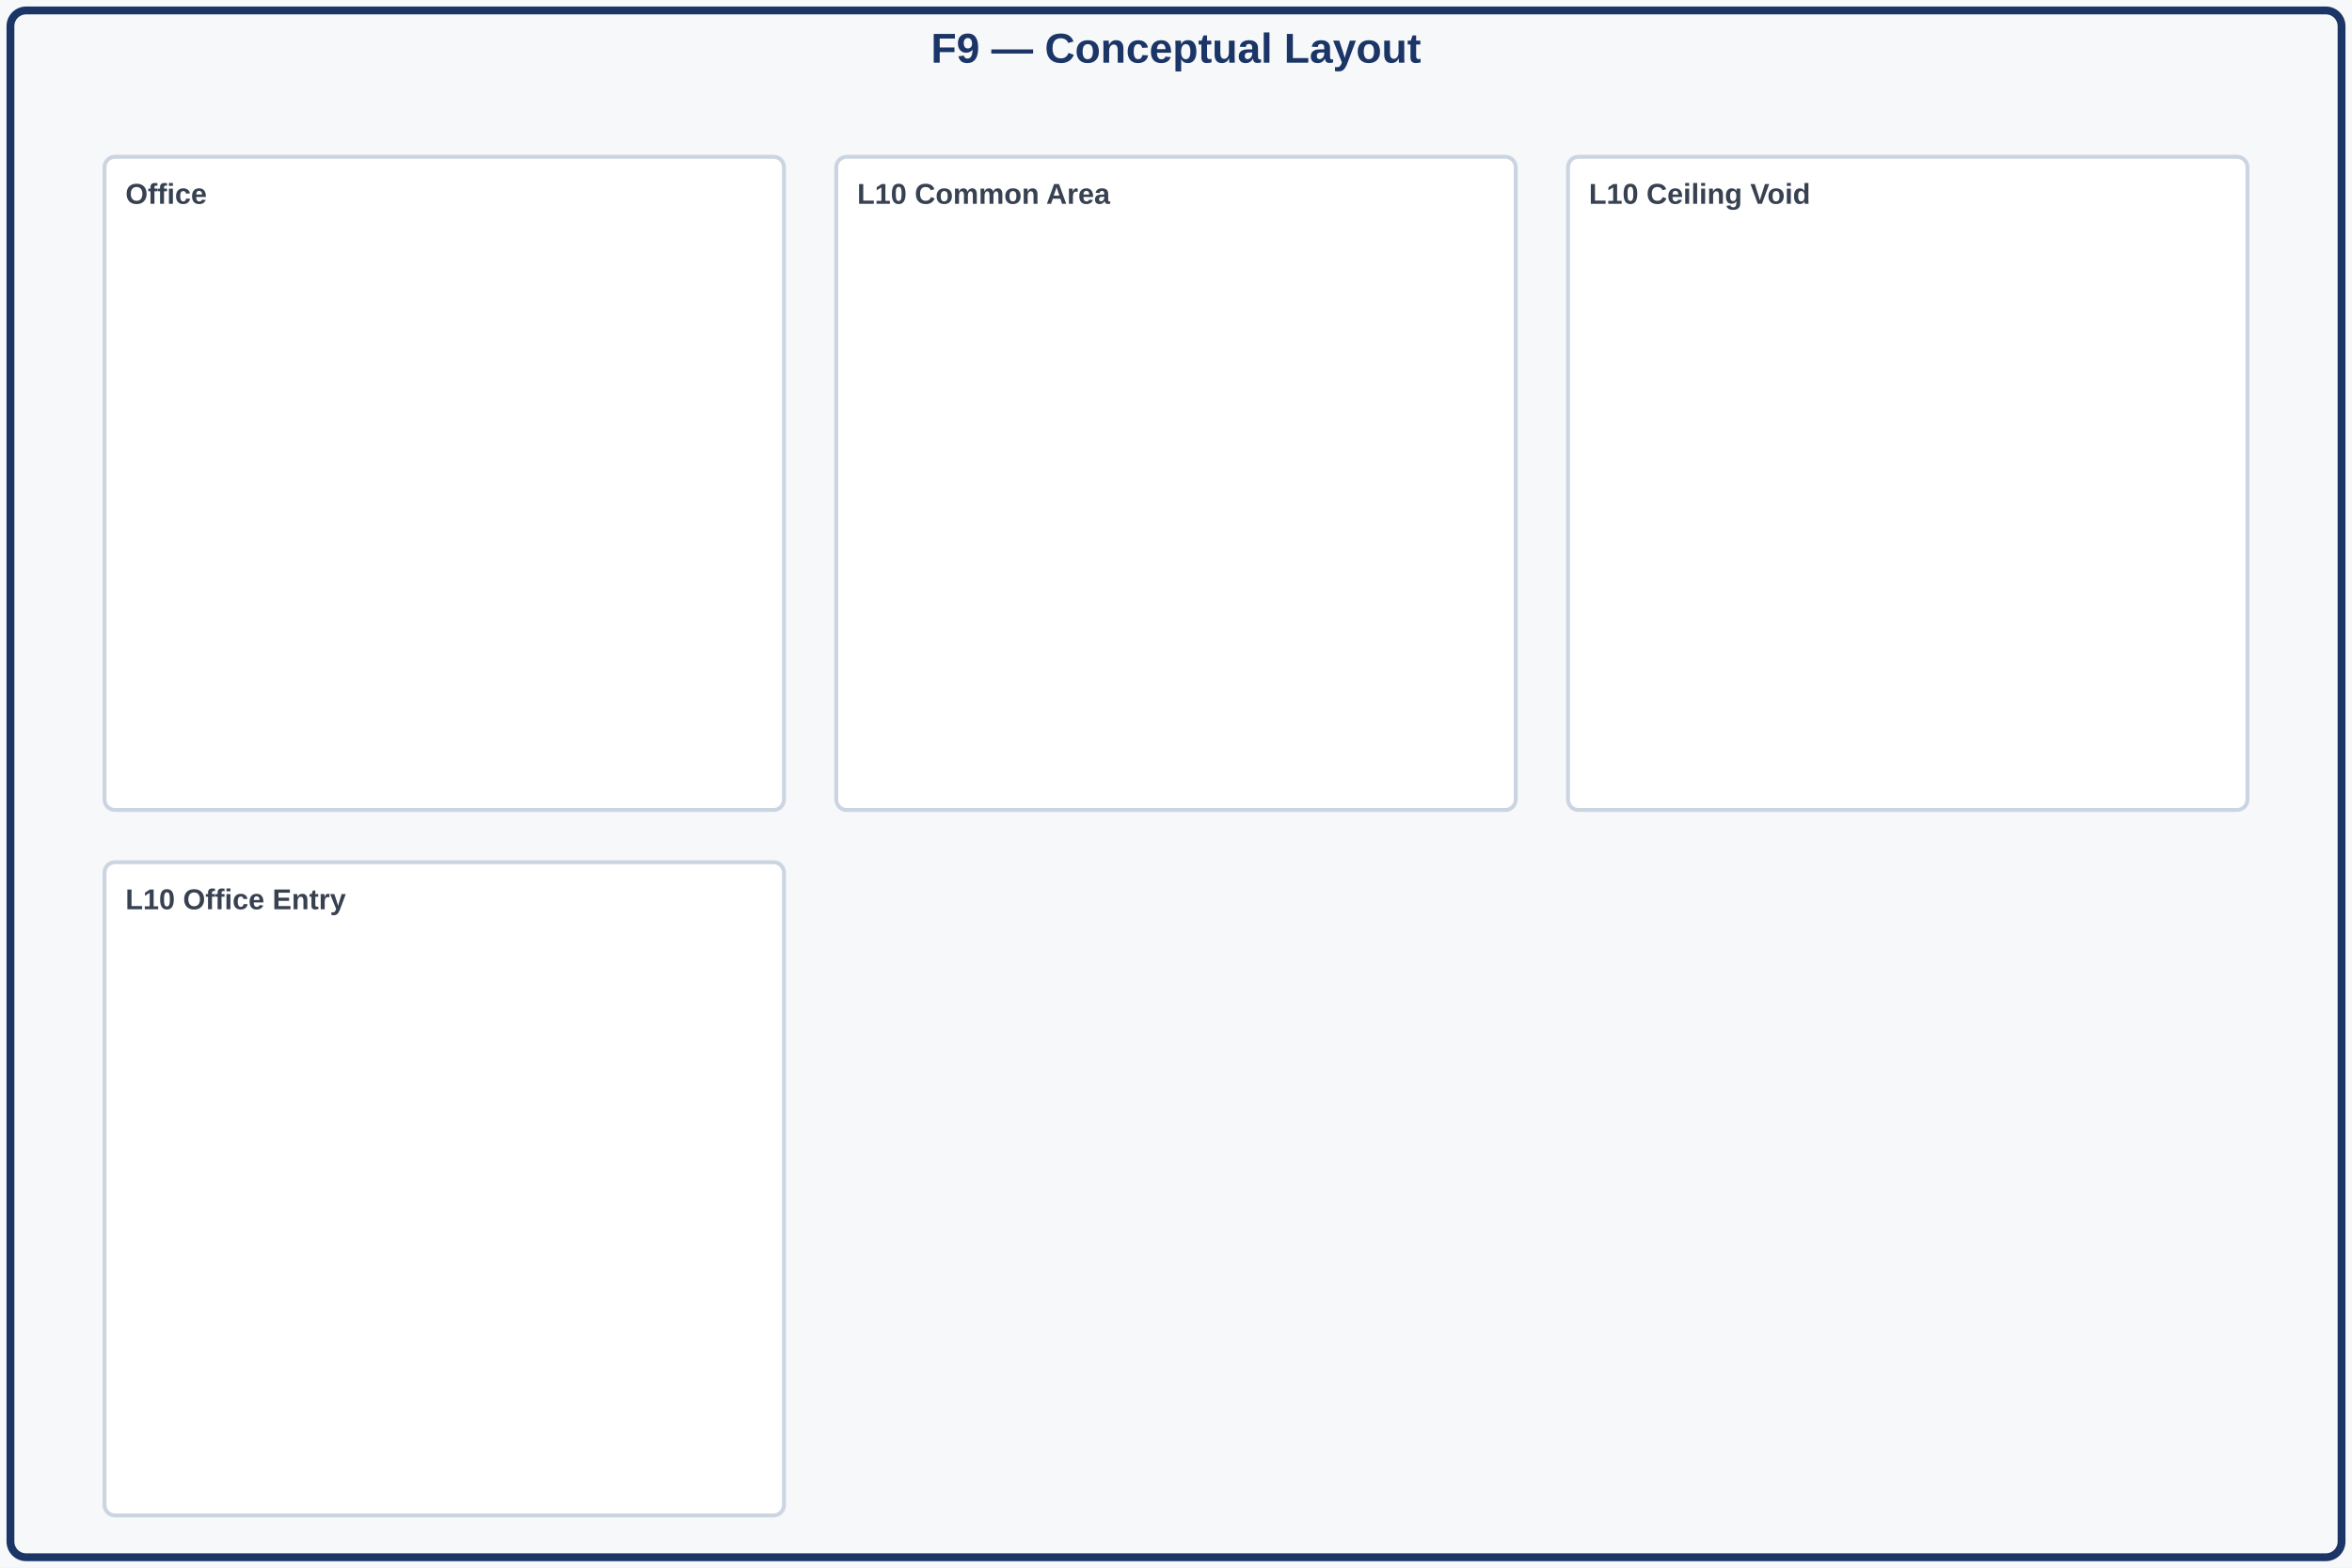
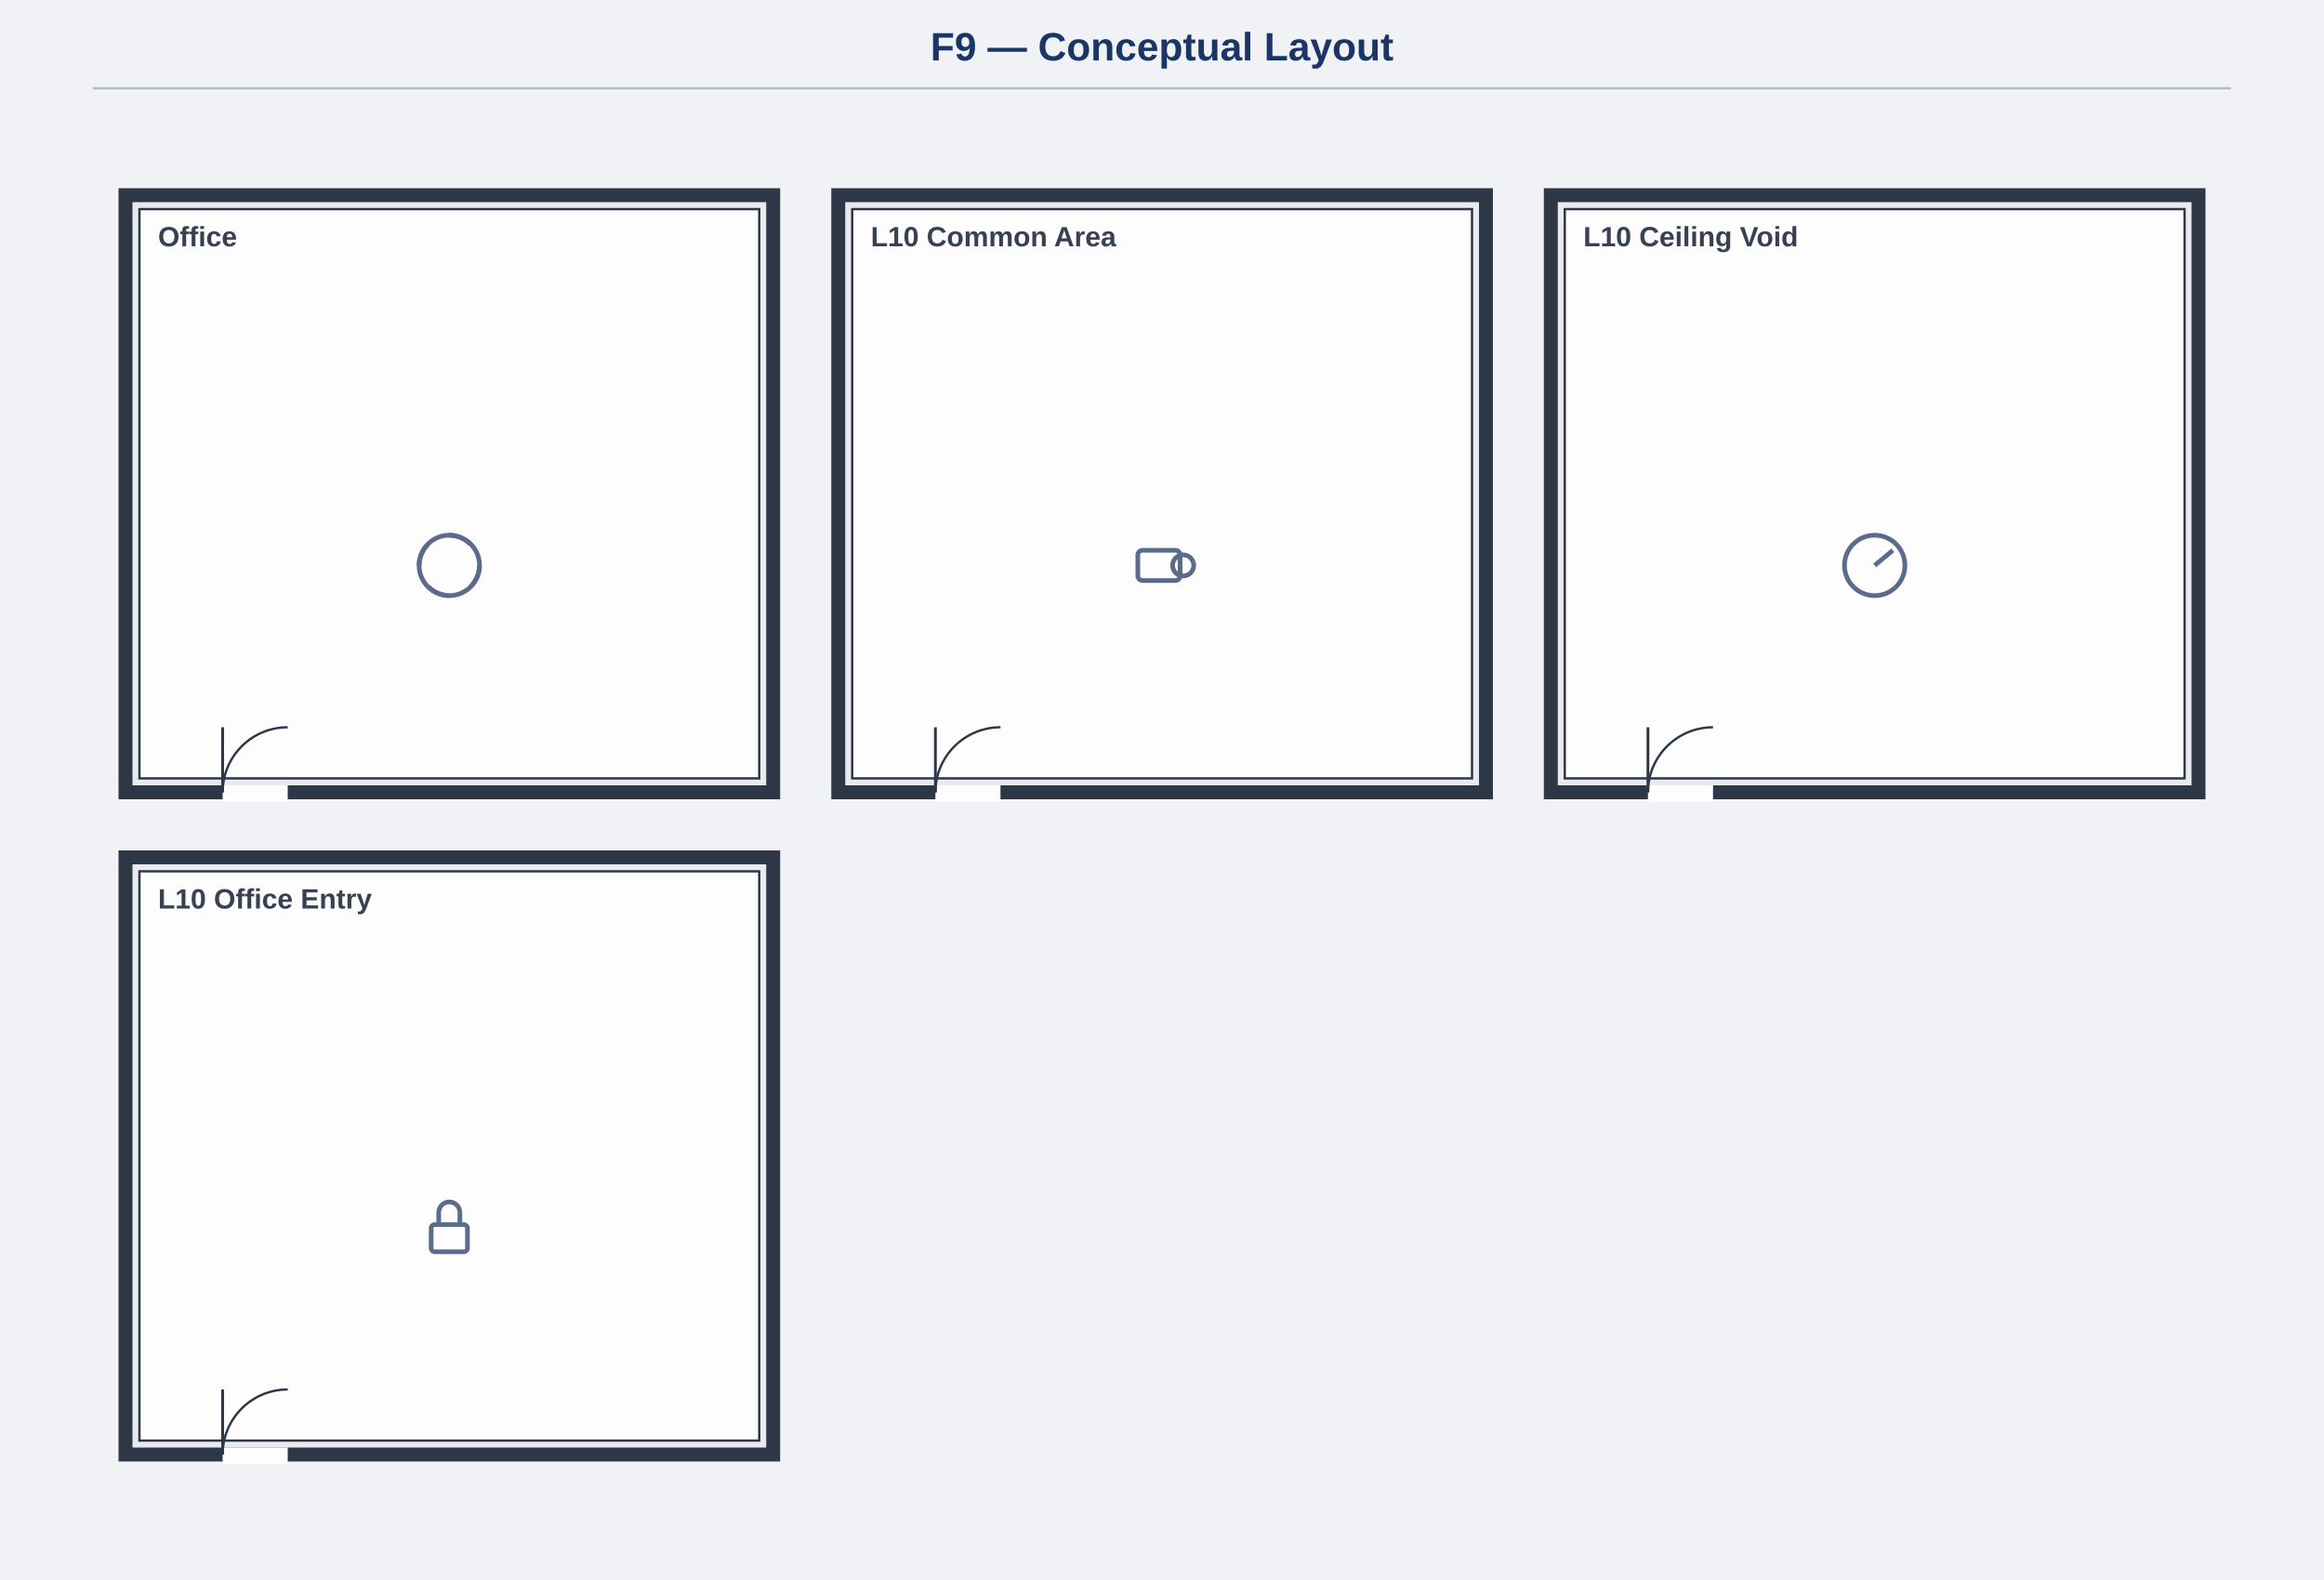
- <svg xmlns="http://www.w3.org/2000/svg" width="900" height="600" viewBox="0 0 900 600" font-family="Arial, sans-serif">
-   <rect x="0" y="0" width="900" height="600" fill="#F7F8FA" />
-   <rect x="4" y="4" width="892" height="592" fill="none" stroke="#1A3566" stroke-width="3" rx="6" />
-   <text x="450.0" y="24" text-anchor="middle" font-size="16" font-weight="bold" fill="#1A3566">F9 — Conceptual Layout</text>
-   <rect x="40.0" y="60.0" width="260.0" height="250.0" fill="#fff" stroke="#CBD5E1" stroke-width="1.5" rx="4" />
-   <text x="48.0" y="78.0" font-size="11" font-weight="600" fill="#374151">Office</text>
-   <rect x="320.0" y="60.0" width="260.0" height="250.0" fill="#fff" stroke="#CBD5E1" stroke-width="1.5" rx="4" />
-   <text x="328.0" y="78.0" font-size="11" font-weight="600" fill="#374151">L10 Common Area</text>
-   <rect x="600.0" y="60.0" width="260.0" height="250.0" fill="#fff" stroke="#CBD5E1" stroke-width="1.5" rx="4" />
-   <text x="608.0" y="78.0" font-size="11" font-weight="600" fill="#374151">L10 Ceiling Void</text>
-   <rect x="40.0" y="330.0" width="260.0" height="250.0" fill="#fff" stroke="#CBD5E1" stroke-width="1.5" rx="4" />
-   <text x="48.0" y="348.0" font-size="11" font-weight="600" fill="#374151">L10 Office Entry</text>
+ <svg xmlns="http://www.w3.org/2000/svg" width="1000" height="680" viewBox="0 0 1000 680" font-family="Arial, sans-serif">
+   <rect x="0" y="0" width="1000" height="680" fill="#F0F2F6" />
+   <text x="500.0" y="26" text-anchor="middle" font-size="17" font-weight="bold" fill="#1A3566">F9 — Conceptual Layout</text>
+   <line x1="40" y1="38" x2="960" y2="38" stroke="#1A3566" stroke-width="1" opacity="0.3" />
+   <rect x="54.0" y="84.0" width="278.7" height="257.0" fill="#E8EAED" stroke="#2D3748" stroke-width="6" />
+   <rect x="60.0" y="90.0" width="266.7" height="245.0" fill="#FDFDFE" stroke="#2D3748" stroke-width="1" />
+   <rect x="95.8" y="338.0" width="28.0" height="7" fill="#FDFDFE" />
+   <path d="M95.8,341.0 A28.0,28.0 0 0 1 123.8,313.0" fill="none" stroke="#2D3748" stroke-width="1" />
+   <line x1="95.8" y1="341.0" x2="95.8" y2="313.0" stroke="#2D3748" stroke-width="1.2" />
+   <text x="68.0" y="106.0" font-size="12" font-weight="700" fill="#374151">Office</text>
+   <circle cx="193.333" cy="243.34" r="13" fill="none" stroke="#5B6B8C" stroke-width="2" />
+   <path d="M193.333,230.34 A13,13 0 0 1 202.433,234.24" stroke="#5B6B8C" stroke-width="2" fill="none" />
+   <path d="M206.333,243.34 A13,13 0 0 1 202.433,252.44" stroke="#5B6B8C" stroke-width="2" fill="none" />
+   <path d="M193.333,256.34 A13,13 0 0 1 184.233,252.44" stroke="#5B6B8C" stroke-width="2" fill="none" />
+   <path d="M180.333,243.34 A13,13 0 0 1 184.233,234.24" stroke="#5B6B8C" stroke-width="2" fill="none" />
+   <rect x="360.7" y="84.0" width="278.7" height="257.0" fill="#E8EAED" stroke="#2D3748" stroke-width="6" />
+   <rect x="366.7" y="90.0" width="266.7" height="245.0" fill="#FDFDFE" stroke="#2D3748" stroke-width="1" />
+   <rect x="402.5" y="338.0" width="28.0" height="7" fill="#FDFDFE" />
+   <path d="M402.5,341.0 A28.0,28.0 0 0 1 430.5,313.0" fill="none" stroke="#2D3748" stroke-width="1" />
+   <line x1="402.5" y1="341.0" x2="402.5" y2="313.0" stroke="#2D3748" stroke-width="1.2" />
+   <text x="374.7" y="106.0" font-size="12" font-weight="700" fill="#374151">L10 Common Area</text>
+   <rect x="489.6" y="236.84" width="18.2" height="13" rx="2" fill="none" stroke="#5B6B8C" stroke-width="2" />
+   <circle cx="509.1" cy="243.34" r="4.55" fill="none" stroke="#5B6B8C" stroke-width="2" />
+   <rect x="667.3" y="84.0" width="278.7" height="257.0" fill="#E8EAED" stroke="#2D3748" stroke-width="6" />
+   <rect x="673.3" y="90.0" width="266.7" height="245.0" fill="#FDFDFE" stroke="#2D3748" stroke-width="1" />
+   <rect x="709.1" y="338.0" width="28.0" height="7" fill="#FDFDFE" />
+   <path d="M709.1,341.0 A28.0,28.0 0 0 1 737.1,313.0" fill="none" stroke="#2D3748" stroke-width="1" />
+   <line x1="709.1" y1="341.0" x2="709.1" y2="313.0" stroke="#2D3748" stroke-width="1.2" />
+   <text x="681.3" y="106.0" font-size="12" font-weight="700" fill="#374151">L10 Ceiling Void</text>
+   <circle cx="806.667" cy="243.34" r="13" fill="none" stroke="#5B6B8C" stroke-width="2" />
+   <path d="M806.667,243.34 L814.467,236.84" stroke="#5B6B8C" stroke-width="2" />
+   <rect x="54.0" y="369.0" width="278.7" height="257.0" fill="#E8EAED" stroke="#2D3748" stroke-width="6" />
+   <rect x="60.0" y="375.0" width="266.7" height="245.0" fill="#FDFDFE" stroke="#2D3748" stroke-width="1" />
+   <rect x="95.8" y="623.0" width="28.0" height="7" fill="#FDFDFE" />
+   <path d="M95.8,626.0 A28.0,28.0 0 0 1 123.8,598.0" fill="none" stroke="#2D3748" stroke-width="1" />
+   <line x1="95.8" y1="626.0" x2="95.8" y2="598.0" stroke="#2D3748" stroke-width="1.2" />
+   <text x="68.0" y="391.0" font-size="12" font-weight="700" fill="#374151">L10 Office Entry</text>
+   <rect x="185.533" y="527.04" width="15.6" height="11.7" rx="1.5" fill="none" stroke="#5B6B8C" stroke-width="2" />
+   <path d="M188.783,527.04 L188.783,521.84 A4.55,4.55 0 0 1 197.883,521.84 L197.883,527.04" fill="none" stroke="#5B6B8C" stroke-width="2" />
</svg>
